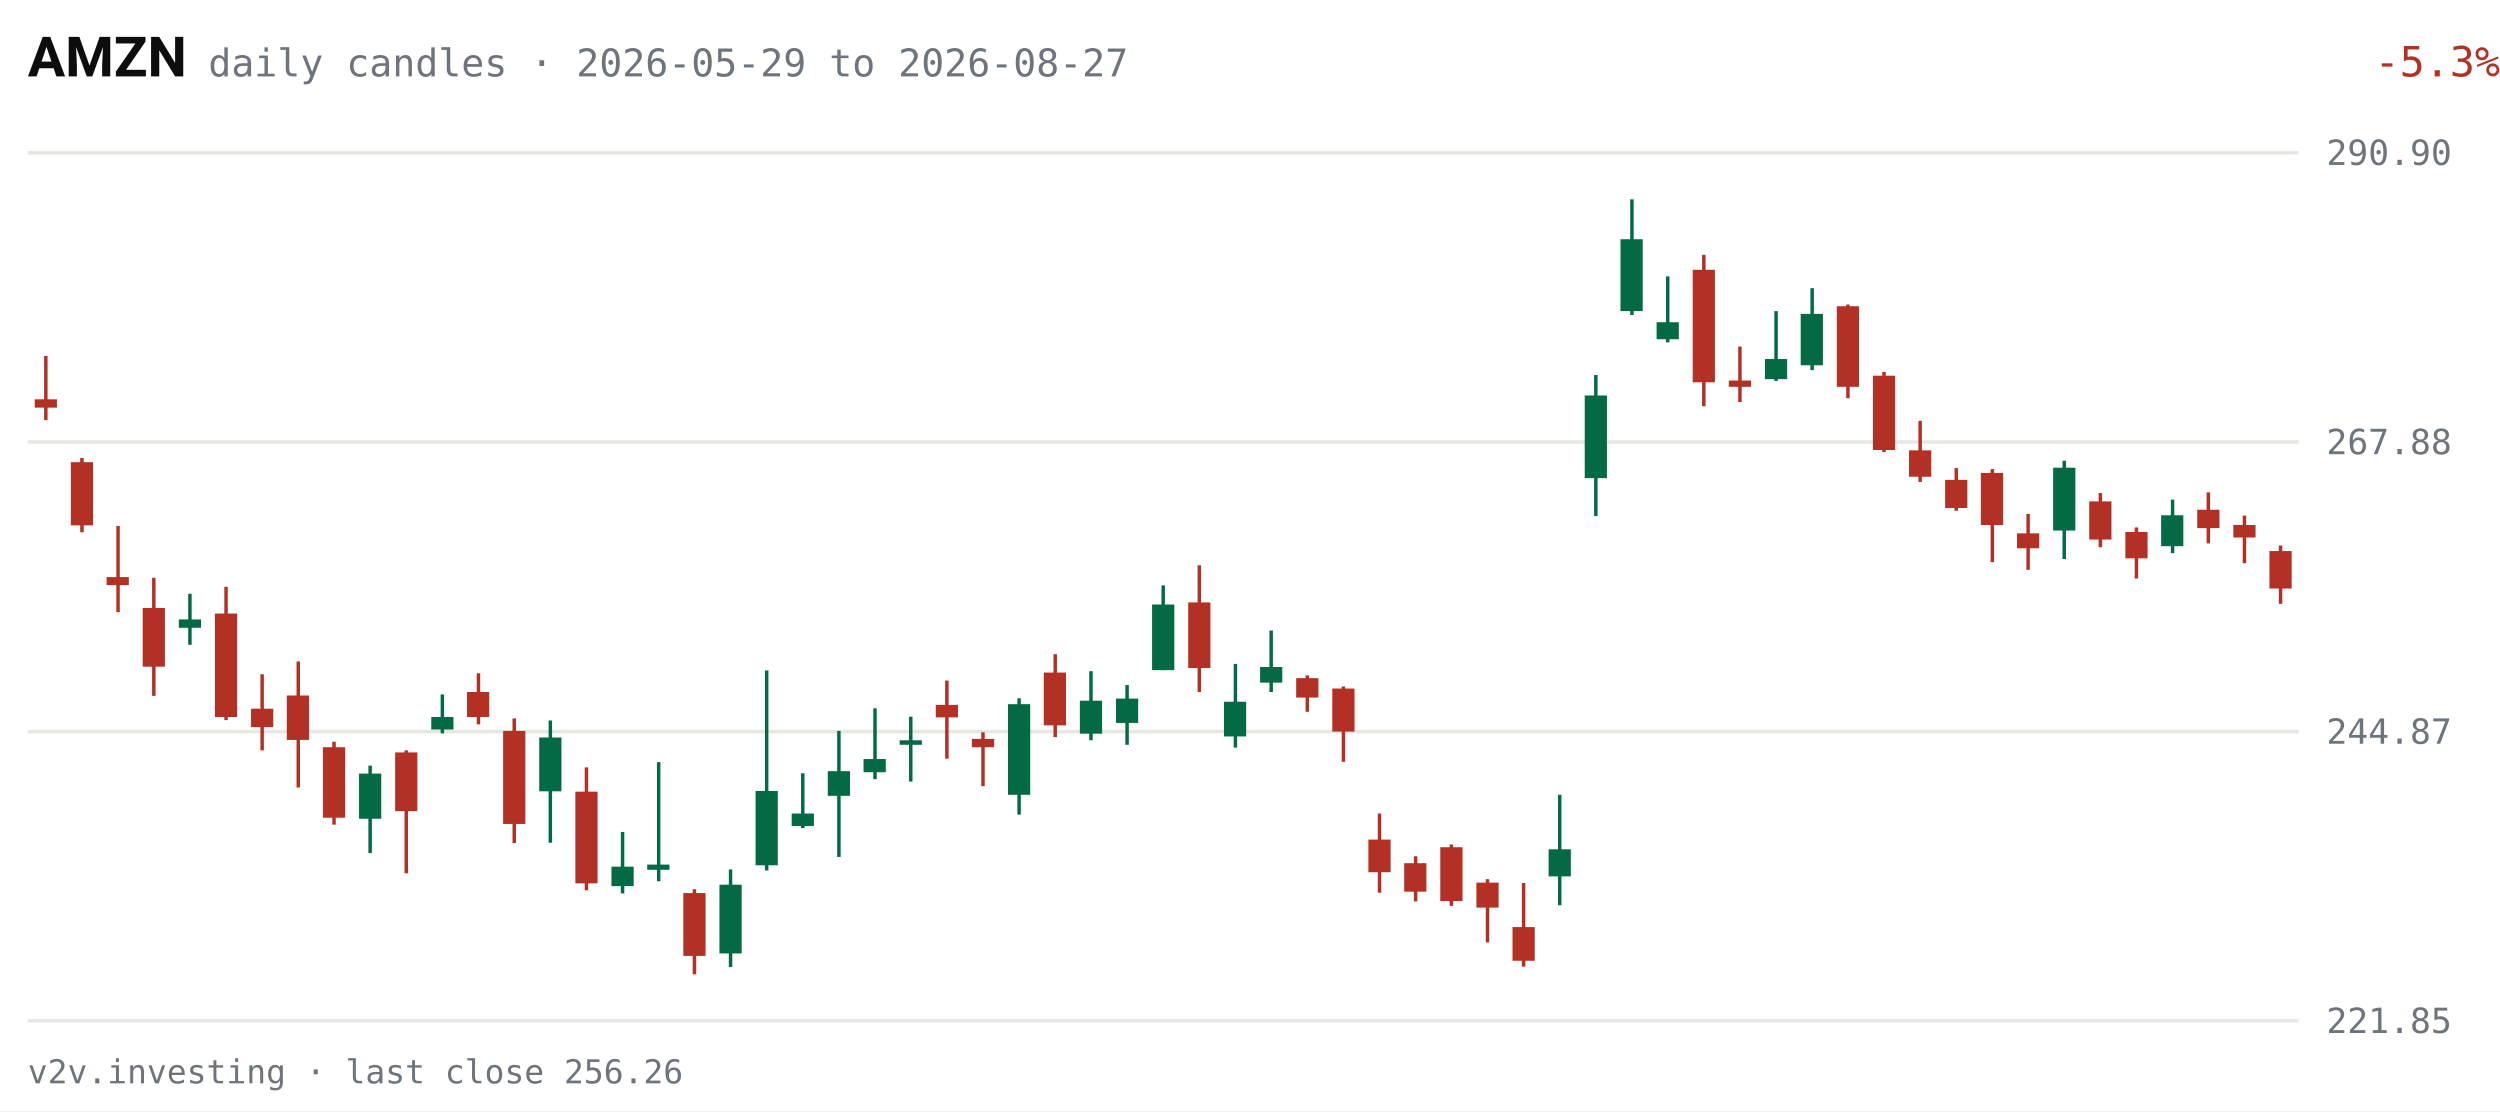
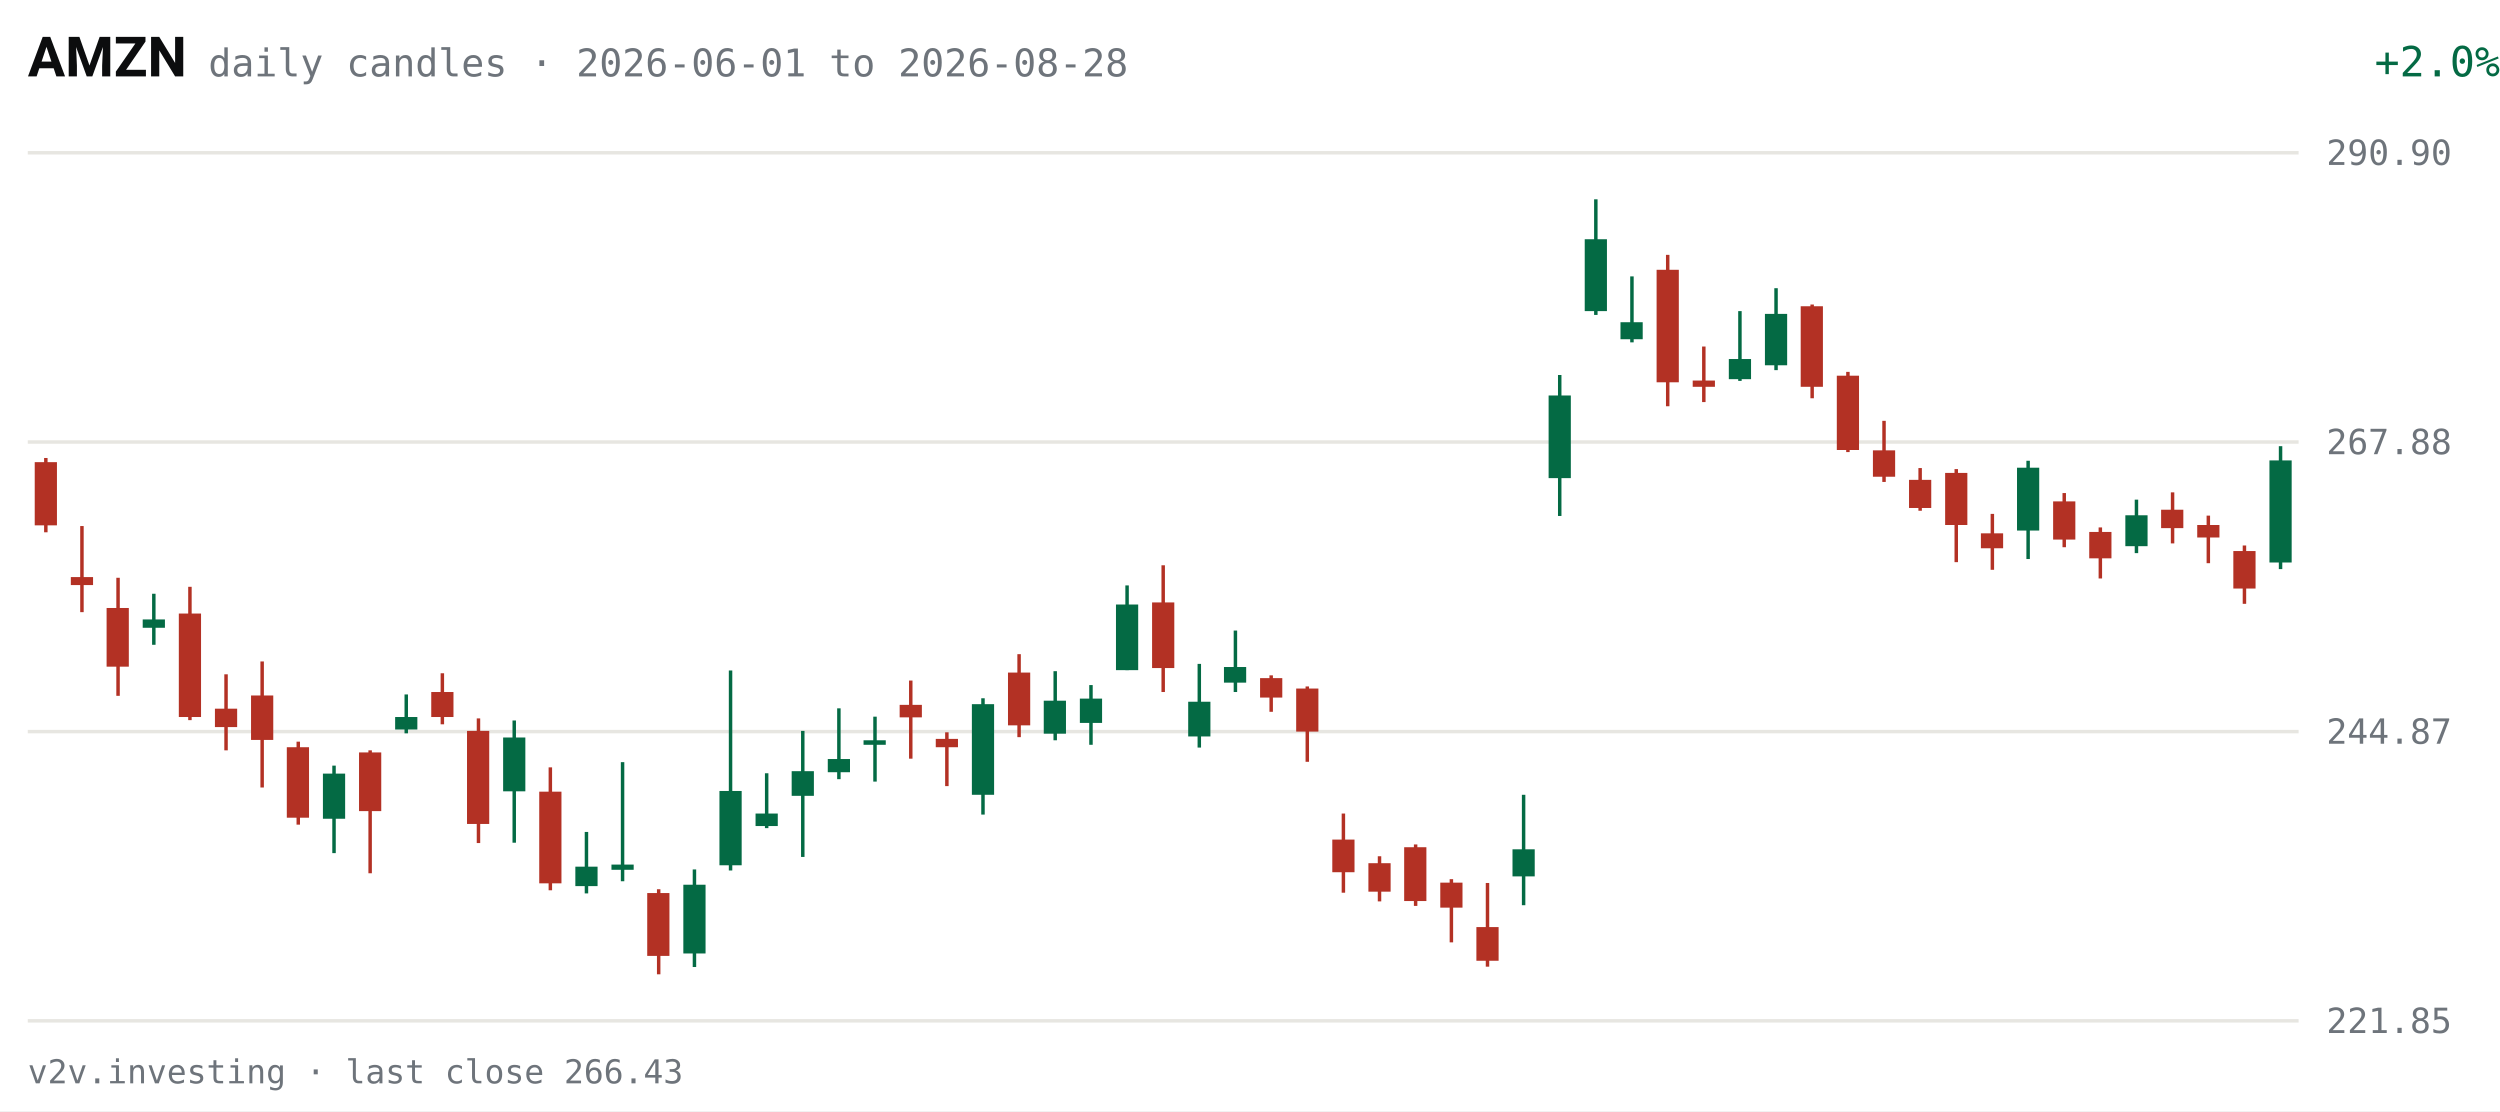
<svg xmlns="http://www.w3.org/2000/svg" viewBox="0 0 720 320" width="720" height="320" role="img" aria-label="AMZN daily candles, last 63 sessions">
  <rect width="720" height="320" fill="#FFFFFF" />
  <text x="8" y="22" fill="#0C0D0E" font-size="16" font-weight="600" font-family="system-ui,-apple-system,Segoe UI,Roboto,sans-serif">AMZN</text>
-   <text x="60" y="22" fill="#6E747B" font-size="11" font-family="ui-monospace,SFMono-Regular,Menlo,Consolas,monospace">daily candles · 2026-05-29 to 2026-08-27</text>
-   <text x="670" y="22" fill="#B33124" font-size="12" text-anchor="end" font-family="ui-monospace,SFMono-Regular,Menlo,Consolas,monospace" transform="translate(50,0)">-5.3%</text>
+   <text x="60" y="22" fill="#6E747B" font-size="11" font-family="ui-monospace,SFMono-Regular,Menlo,Consolas,monospace">daily candles · 2026-06-01 to 2026-08-28</text>
+   <text x="670" y="22" fill="#046A44" font-size="12" text-anchor="end" font-family="ui-monospace,SFMono-Regular,Menlo,Consolas,monospace" transform="translate(50,0)">+2.0%</text>
  <g font-family="ui-monospace,SFMono-Regular,Menlo,Consolas,monospace">
    <line x1="8" y1="294.0" x2="662" y2="294.0" stroke="#E7E6E1" stroke-width="1" />
    <text x="670" y="297.5" fill="#6E747B" font-size="10">221.85</text>
    <line x1="8" y1="210.7" x2="662" y2="210.7" stroke="#E7E6E1" stroke-width="1" />
    <text x="670" y="214.2" fill="#6E747B" font-size="10">244.87</text>
    <line x1="8" y1="127.3" x2="662" y2="127.3" stroke="#E7E6E1" stroke-width="1" />
    <text x="670" y="130.8" fill="#6E747B" font-size="10">267.88</text>
    <line x1="8" y1="44.0" x2="662" y2="44.0" stroke="#E7E6E1" stroke-width="1" />
    <text x="670" y="47.5" fill="#6E747B" font-size="10">290.90</text>
-     <line x1="13.2" y1="102.5" x2="13.2" y2="121.0" stroke="#B33124" stroke-width="1" />
-     <rect x="10.0" y="115.0" width="6.4" height="2.4" fill="#B33124" />
-     <line x1="23.6" y1="131.9" x2="23.6" y2="153.3" stroke="#B33124" stroke-width="1" />
-     <rect x="20.4" y="133.1" width="6.4" height="18.2" fill="#B33124" />
-     <line x1="34.0" y1="151.5" x2="34.0" y2="176.3" stroke="#B33124" stroke-width="1" />
-     <rect x="30.7" y="166.2" width="6.4" height="2.3" fill="#B33124" />
-     <line x1="44.3" y1="166.4" x2="44.3" y2="200.4" stroke="#B33124" stroke-width="1" />
-     <rect x="41.1" y="175.1" width="6.4" height="16.9" fill="#B33124" />
-     <line x1="54.7" y1="171.0" x2="54.7" y2="185.7" stroke="#046A44" stroke-width="1" />
-     <rect x="51.5" y="178.4" width="6.4" height="2.4" fill="#046A44" />
-     <line x1="65.1" y1="169.0" x2="65.1" y2="207.4" stroke="#B33124" stroke-width="1" />
-     <rect x="61.9" y="176.7" width="6.4" height="29.8" fill="#B33124" />
-     <line x1="75.5" y1="194.2" x2="75.5" y2="216.1" stroke="#B33124" stroke-width="1" />
-     <rect x="72.3" y="204.1" width="6.4" height="5.3" fill="#B33124" />
-     <line x1="85.9" y1="190.5" x2="85.9" y2="226.8" stroke="#B33124" stroke-width="1" />
-     <rect x="82.6" y="200.3" width="6.4" height="12.8" fill="#B33124" />
-     <line x1="96.2" y1="213.6" x2="96.2" y2="237.5" stroke="#B33124" stroke-width="1" />
-     <rect x="93.0" y="215.2" width="6.4" height="20.3" fill="#B33124" />
-     <line x1="106.6" y1="220.5" x2="106.6" y2="245.7" stroke="#046A44" stroke-width="1" />
-     <rect x="103.4" y="222.8" width="6.4" height="13.0" fill="#046A44" />
-     <line x1="117.0" y1="216.1" x2="117.0" y2="251.5" stroke="#B33124" stroke-width="1" />
-     <rect x="113.8" y="216.7" width="6.4" height="16.9" fill="#B33124" />
-     <line x1="127.4" y1="200.0" x2="127.4" y2="211.2" stroke="#046A44" stroke-width="1" />
-     <rect x="124.2" y="206.5" width="6.4" height="3.6" fill="#046A44" />
-     <line x1="137.8" y1="193.9" x2="137.8" y2="208.6" stroke="#B33124" stroke-width="1" />
-     <rect x="134.5" y="199.3" width="6.4" height="7.2" fill="#B33124" />
-     <line x1="148.1" y1="206.9" x2="148.1" y2="242.8" stroke="#B33124" stroke-width="1" />
-     <rect x="144.9" y="210.5" width="6.4" height="26.8" fill="#B33124" />
-     <line x1="158.5" y1="207.5" x2="158.5" y2="242.7" stroke="#046A44" stroke-width="1" />
-     <rect x="155.3" y="212.4" width="6.4" height="15.5" fill="#046A44" />
-     <line x1="168.9" y1="221.0" x2="168.9" y2="256.4" stroke="#B33124" stroke-width="1" />
-     <rect x="165.7" y="228.0" width="6.4" height="26.4" fill="#B33124" />
-     <line x1="179.3" y1="239.6" x2="179.3" y2="257.3" stroke="#046A44" stroke-width="1" />
-     <rect x="176.1" y="249.6" width="6.4" height="5.6" fill="#046A44" />
-     <line x1="189.7" y1="219.5" x2="189.7" y2="253.8" stroke="#046A44" stroke-width="1" />
-     <rect x="186.4" y="249.0" width="6.4" height="1.5" fill="#046A44" />
-     <line x1="200.0" y1="256.1" x2="200.0" y2="280.6" stroke="#B33124" stroke-width="1" />
-     <rect x="196.8" y="257.2" width="6.4" height="18.1" fill="#B33124" />
-     <line x1="210.4" y1="250.4" x2="210.4" y2="278.5" stroke="#046A44" stroke-width="1" />
-     <rect x="207.2" y="254.8" width="6.4" height="19.8" fill="#046A44" />
-     <line x1="220.8" y1="193.1" x2="220.8" y2="250.7" stroke="#046A44" stroke-width="1" />
-     <rect x="217.6" y="227.8" width="6.4" height="21.4" fill="#046A44" />
-     <line x1="231.2" y1="222.7" x2="231.2" y2="238.5" stroke="#046A44" stroke-width="1" />
-     <rect x="228.0" y="234.3" width="6.4" height="3.6" fill="#046A44" />
-     <line x1="241.6" y1="210.5" x2="241.6" y2="246.8" stroke="#046A44" stroke-width="1" />
-     <rect x="238.4" y="222.1" width="6.4" height="7.1" fill="#046A44" />
-     <line x1="252.0" y1="204.0" x2="252.0" y2="224.4" stroke="#046A44" stroke-width="1" />
-     <rect x="248.7" y="218.6" width="6.4" height="3.8" fill="#046A44" />
-     <line x1="262.3" y1="206.4" x2="262.3" y2="225.1" stroke="#046A44" stroke-width="1" />
-     <rect x="259.1" y="213.2" width="6.4" height="1.3" fill="#046A44" />
-     <line x1="272.7" y1="196.0" x2="272.7" y2="218.5" stroke="#B33124" stroke-width="1" />
-     <rect x="269.5" y="203.0" width="6.4" height="3.6" fill="#B33124" />
-     <line x1="283.1" y1="210.9" x2="283.1" y2="226.4" stroke="#B33124" stroke-width="1" />
-     <rect x="279.9" y="212.8" width="6.4" height="2.4" fill="#B33124" />
-     <line x1="293.5" y1="201.1" x2="293.5" y2="234.6" stroke="#046A44" stroke-width="1" />
-     <rect x="290.3" y="202.8" width="6.4" height="26.1" fill="#046A44" />
-     <line x1="303.9" y1="188.4" x2="303.9" y2="212.3" stroke="#B33124" stroke-width="1" />
-     <rect x="300.6" y="193.7" width="6.4" height="15.2" fill="#B33124" />
-     <line x1="314.2" y1="193.3" x2="314.2" y2="213.2" stroke="#046A44" stroke-width="1" />
-     <rect x="311.0" y="201.8" width="6.4" height="9.5" fill="#046A44" />
-     <line x1="324.6" y1="197.3" x2="324.6" y2="214.5" stroke="#046A44" stroke-width="1" />
-     <rect x="321.4" y="201.2" width="6.4" height="7.0" fill="#046A44" />
-     <line x1="335.0" y1="168.6" x2="335.0" y2="193.0" stroke="#046A44" stroke-width="1" />
-     <rect x="331.8" y="174.1" width="6.4" height="18.9" fill="#046A44" />
-     <line x1="345.4" y1="162.8" x2="345.4" y2="199.3" stroke="#B33124" stroke-width="1" />
-     <rect x="342.2" y="173.5" width="6.4" height="18.9" fill="#B33124" />
-     <line x1="355.8" y1="191.2" x2="355.8" y2="215.3" stroke="#046A44" stroke-width="1" />
-     <rect x="352.5" y="202.1" width="6.4" height="10.0" fill="#046A44" />
-     <line x1="366.1" y1="181.6" x2="366.1" y2="199.3" stroke="#046A44" stroke-width="1" />
-     <rect x="362.9" y="192.1" width="6.4" height="4.5" fill="#046A44" />
-     <line x1="376.5" y1="194.5" x2="376.5" y2="205.0" stroke="#B33124" stroke-width="1" />
-     <rect x="373.3" y="195.3" width="6.4" height="5.6" fill="#B33124" />
-     <line x1="386.9" y1="197.7" x2="386.9" y2="219.4" stroke="#B33124" stroke-width="1" />
-     <rect x="383.7" y="198.3" width="6.4" height="12.4" fill="#B33124" />
-     <line x1="397.3" y1="234.3" x2="397.3" y2="257.1" stroke="#B33124" stroke-width="1" />
-     <rect x="394.1" y="241.8" width="6.4" height="9.4" fill="#B33124" />
-     <line x1="407.7" y1="246.6" x2="407.7" y2="259.6" stroke="#B33124" stroke-width="1" />
-     <rect x="404.4" y="248.6" width="6.4" height="8.2" fill="#B33124" />
-     <line x1="418.0" y1="243.2" x2="418.0" y2="260.9" stroke="#B33124" stroke-width="1" />
-     <rect x="414.8" y="244.0" width="6.4" height="15.5" fill="#B33124" />
-     <line x1="428.4" y1="253.2" x2="428.4" y2="271.4" stroke="#B33124" stroke-width="1" />
-     <rect x="425.2" y="254.2" width="6.4" height="7.2" fill="#B33124" />
-     <line x1="438.8" y1="254.3" x2="438.8" y2="278.4" stroke="#B33124" stroke-width="1" />
-     <rect x="435.6" y="267.0" width="6.4" height="9.7" fill="#B33124" />
-     <line x1="449.2" y1="228.9" x2="449.2" y2="260.7" stroke="#046A44" stroke-width="1" />
-     <rect x="446.0" y="244.6" width="6.4" height="7.8" fill="#046A44" />
-     <line x1="459.6" y1="108.0" x2="459.6" y2="148.6" stroke="#046A44" stroke-width="1" />
-     <rect x="456.4" y="113.9" width="6.4" height="23.8" fill="#046A44" />
-     <line x1="470.0" y1="57.4" x2="470.0" y2="90.7" stroke="#046A44" stroke-width="1" />
-     <rect x="466.7" y="68.9" width="6.4" height="20.7" fill="#046A44" />
-     <line x1="480.3" y1="79.6" x2="480.3" y2="98.6" stroke="#046A44" stroke-width="1" />
-     <rect x="477.1" y="92.8" width="6.4" height="4.9" fill="#046A44" />
-     <line x1="490.7" y1="73.4" x2="490.7" y2="117.0" stroke="#B33124" stroke-width="1" />
-     <rect x="487.5" y="77.7" width="6.4" height="32.4" fill="#B33124" />
-     <line x1="501.1" y1="99.8" x2="501.1" y2="115.8" stroke="#B33124" stroke-width="1" />
-     <rect x="497.9" y="109.6" width="6.4" height="1.8" fill="#B33124" />
-     <line x1="511.5" y1="89.6" x2="511.5" y2="109.7" stroke="#046A44" stroke-width="1" />
-     <rect x="508.3" y="103.4" width="6.4" height="5.8" fill="#046A44" />
-     <line x1="521.9" y1="83.0" x2="521.9" y2="106.6" stroke="#046A44" stroke-width="1" />
-     <rect x="518.6" y="90.4" width="6.4" height="14.8" fill="#046A44" />
-     <line x1="532.2" y1="87.7" x2="532.2" y2="114.7" stroke="#B33124" stroke-width="1" />
-     <rect x="529.0" y="88.2" width="6.4" height="23.2" fill="#B33124" />
-     <line x1="542.6" y1="107.1" x2="542.6" y2="130.2" stroke="#B33124" stroke-width="1" />
-     <rect x="539.4" y="108.2" width="6.4" height="21.4" fill="#B33124" />
-     <line x1="553.0" y1="121.2" x2="553.0" y2="138.8" stroke="#B33124" stroke-width="1" />
-     <rect x="549.8" y="129.7" width="6.4" height="7.6" fill="#B33124" />
-     <line x1="563.4" y1="134.8" x2="563.4" y2="147.1" stroke="#B33124" stroke-width="1" />
-     <rect x="560.2" y="138.2" width="6.4" height="8.1" fill="#B33124" />
-     <line x1="573.8" y1="135.1" x2="573.8" y2="161.9" stroke="#B33124" stroke-width="1" />
-     <rect x="570.5" y="136.2" width="6.4" height="15.0" fill="#B33124" />
-     <line x1="584.1" y1="148.0" x2="584.1" y2="164.1" stroke="#B33124" stroke-width="1" />
-     <rect x="580.9" y="153.6" width="6.4" height="4.3" fill="#B33124" />
-     <line x1="594.5" y1="132.7" x2="594.5" y2="161.0" stroke="#046A44" stroke-width="1" />
-     <rect x="591.3" y="134.7" width="6.4" height="18.1" fill="#046A44" />
-     <line x1="604.9" y1="142.0" x2="604.9" y2="157.6" stroke="#B33124" stroke-width="1" />
-     <rect x="601.7" y="144.4" width="6.4" height="11.0" fill="#B33124" />
-     <line x1="615.3" y1="151.9" x2="615.3" y2="166.6" stroke="#B33124" stroke-width="1" />
-     <rect x="612.1" y="153.2" width="6.4" height="7.6" fill="#B33124" />
-     <line x1="625.7" y1="143.9" x2="625.7" y2="159.3" stroke="#046A44" stroke-width="1" />
-     <rect x="622.4" y="148.4" width="6.4" height="8.9" fill="#046A44" />
-     <line x1="636.0" y1="141.8" x2="636.0" y2="156.5" stroke="#B33124" stroke-width="1" />
-     <rect x="632.8" y="146.8" width="6.4" height="5.3" fill="#B33124" />
-     <line x1="646.4" y1="148.5" x2="646.4" y2="162.2" stroke="#B33124" stroke-width="1" />
-     <rect x="643.2" y="151.2" width="6.4" height="3.6" fill="#B33124" />
-     <line x1="656.8" y1="157.1" x2="656.8" y2="173.9" stroke="#B33124" stroke-width="1" />
-     <rect x="653.6" y="158.7" width="6.4" height="10.8" fill="#B33124" />
+     <line x1="13.2" y1="131.9" x2="13.2" y2="153.3" stroke="#B33124" stroke-width="1" />
+     <rect x="10.0" y="133.1" width="6.4" height="18.2" fill="#B33124" />
+     <line x1="23.6" y1="151.5" x2="23.6" y2="176.3" stroke="#B33124" stroke-width="1" />
+     <rect x="20.4" y="166.2" width="6.4" height="2.3" fill="#B33124" />
+     <line x1="34.0" y1="166.4" x2="34.0" y2="200.4" stroke="#B33124" stroke-width="1" />
+     <rect x="30.7" y="175.1" width="6.4" height="16.9" fill="#B33124" />
+     <line x1="44.3" y1="171.0" x2="44.3" y2="185.7" stroke="#046A44" stroke-width="1" />
+     <rect x="41.1" y="178.4" width="6.4" height="2.4" fill="#046A44" />
+     <line x1="54.7" y1="169.0" x2="54.7" y2="207.4" stroke="#B33124" stroke-width="1" />
+     <rect x="51.5" y="176.7" width="6.4" height="29.8" fill="#B33124" />
+     <line x1="65.1" y1="194.2" x2="65.1" y2="216.1" stroke="#B33124" stroke-width="1" />
+     <rect x="61.9" y="204.1" width="6.4" height="5.3" fill="#B33124" />
+     <line x1="75.5" y1="190.5" x2="75.5" y2="226.8" stroke="#B33124" stroke-width="1" />
+     <rect x="72.3" y="200.3" width="6.4" height="12.8" fill="#B33124" />
+     <line x1="85.9" y1="213.6" x2="85.9" y2="237.5" stroke="#B33124" stroke-width="1" />
+     <rect x="82.6" y="215.2" width="6.4" height="20.3" fill="#B33124" />
+     <line x1="96.2" y1="220.5" x2="96.2" y2="245.7" stroke="#046A44" stroke-width="1" />
+     <rect x="93.0" y="222.8" width="6.4" height="13.0" fill="#046A44" />
+     <line x1="106.6" y1="216.1" x2="106.6" y2="251.5" stroke="#B33124" stroke-width="1" />
+     <rect x="103.4" y="216.7" width="6.4" height="16.9" fill="#B33124" />
+     <line x1="117.0" y1="200.0" x2="117.0" y2="211.2" stroke="#046A44" stroke-width="1" />
+     <rect x="113.8" y="206.5" width="6.4" height="3.6" fill="#046A44" />
+     <line x1="127.4" y1="193.9" x2="127.4" y2="208.6" stroke="#B33124" stroke-width="1" />
+     <rect x="124.2" y="199.3" width="6.4" height="7.2" fill="#B33124" />
+     <line x1="137.8" y1="206.9" x2="137.8" y2="242.8" stroke="#B33124" stroke-width="1" />
+     <rect x="134.5" y="210.5" width="6.4" height="26.8" fill="#B33124" />
+     <line x1="148.1" y1="207.5" x2="148.1" y2="242.7" stroke="#046A44" stroke-width="1" />
+     <rect x="144.9" y="212.4" width="6.4" height="15.5" fill="#046A44" />
+     <line x1="158.5" y1="221.0" x2="158.5" y2="256.4" stroke="#B33124" stroke-width="1" />
+     <rect x="155.3" y="228.0" width="6.4" height="26.4" fill="#B33124" />
+     <line x1="168.9" y1="239.6" x2="168.9" y2="257.3" stroke="#046A44" stroke-width="1" />
+     <rect x="165.7" y="249.6" width="6.4" height="5.6" fill="#046A44" />
+     <line x1="179.3" y1="219.5" x2="179.3" y2="253.8" stroke="#046A44" stroke-width="1" />
+     <rect x="176.1" y="249.0" width="6.4" height="1.5" fill="#046A44" />
+     <line x1="189.7" y1="256.1" x2="189.7" y2="280.6" stroke="#B33124" stroke-width="1" />
+     <rect x="186.4" y="257.2" width="6.4" height="18.1" fill="#B33124" />
+     <line x1="200.0" y1="250.4" x2="200.0" y2="278.5" stroke="#046A44" stroke-width="1" />
+     <rect x="196.8" y="254.8" width="6.4" height="19.8" fill="#046A44" />
+     <line x1="210.4" y1="193.1" x2="210.4" y2="250.7" stroke="#046A44" stroke-width="1" />
+     <rect x="207.2" y="227.8" width="6.4" height="21.4" fill="#046A44" />
+     <line x1="220.8" y1="222.7" x2="220.8" y2="238.5" stroke="#046A44" stroke-width="1" />
+     <rect x="217.6" y="234.3" width="6.4" height="3.6" fill="#046A44" />
+     <line x1="231.2" y1="210.5" x2="231.2" y2="246.8" stroke="#046A44" stroke-width="1" />
+     <rect x="228.0" y="222.1" width="6.4" height="7.1" fill="#046A44" />
+     <line x1="241.6" y1="204.0" x2="241.6" y2="224.4" stroke="#046A44" stroke-width="1" />
+     <rect x="238.4" y="218.6" width="6.4" height="3.8" fill="#046A44" />
+     <line x1="252.0" y1="206.4" x2="252.0" y2="225.1" stroke="#046A44" stroke-width="1" />
+     <rect x="248.7" y="213.2" width="6.4" height="1.3" fill="#046A44" />
+     <line x1="262.3" y1="196.0" x2="262.3" y2="218.5" stroke="#B33124" stroke-width="1" />
+     <rect x="259.1" y="203.0" width="6.4" height="3.6" fill="#B33124" />
+     <line x1="272.7" y1="210.9" x2="272.7" y2="226.4" stroke="#B33124" stroke-width="1" />
+     <rect x="269.5" y="212.8" width="6.4" height="2.4" fill="#B33124" />
+     <line x1="283.1" y1="201.1" x2="283.1" y2="234.6" stroke="#046A44" stroke-width="1" />
+     <rect x="279.9" y="202.8" width="6.4" height="26.1" fill="#046A44" />
+     <line x1="293.5" y1="188.4" x2="293.5" y2="212.3" stroke="#B33124" stroke-width="1" />
+     <rect x="290.3" y="193.7" width="6.4" height="15.2" fill="#B33124" />
+     <line x1="303.9" y1="193.3" x2="303.9" y2="213.2" stroke="#046A44" stroke-width="1" />
+     <rect x="300.6" y="201.8" width="6.4" height="9.5" fill="#046A44" />
+     <line x1="314.2" y1="197.3" x2="314.2" y2="214.5" stroke="#046A44" stroke-width="1" />
+     <rect x="311.0" y="201.2" width="6.4" height="7.0" fill="#046A44" />
+     <line x1="324.6" y1="168.6" x2="324.6" y2="193.0" stroke="#046A44" stroke-width="1" />
+     <rect x="321.4" y="174.1" width="6.4" height="18.9" fill="#046A44" />
+     <line x1="335.0" y1="162.8" x2="335.0" y2="199.3" stroke="#B33124" stroke-width="1" />
+     <rect x="331.8" y="173.5" width="6.4" height="18.9" fill="#B33124" />
+     <line x1="345.4" y1="191.2" x2="345.4" y2="215.3" stroke="#046A44" stroke-width="1" />
+     <rect x="342.2" y="202.1" width="6.4" height="10.0" fill="#046A44" />
+     <line x1="355.8" y1="181.6" x2="355.8" y2="199.3" stroke="#046A44" stroke-width="1" />
+     <rect x="352.5" y="192.1" width="6.4" height="4.5" fill="#046A44" />
+     <line x1="366.1" y1="194.5" x2="366.1" y2="205.0" stroke="#B33124" stroke-width="1" />
+     <rect x="362.9" y="195.3" width="6.4" height="5.6" fill="#B33124" />
+     <line x1="376.5" y1="197.7" x2="376.5" y2="219.4" stroke="#B33124" stroke-width="1" />
+     <rect x="373.3" y="198.3" width="6.4" height="12.4" fill="#B33124" />
+     <line x1="386.9" y1="234.3" x2="386.9" y2="257.1" stroke="#B33124" stroke-width="1" />
+     <rect x="383.7" y="241.8" width="6.4" height="9.4" fill="#B33124" />
+     <line x1="397.3" y1="246.6" x2="397.3" y2="259.6" stroke="#B33124" stroke-width="1" />
+     <rect x="394.1" y="248.6" width="6.4" height="8.2" fill="#B33124" />
+     <line x1="407.7" y1="243.2" x2="407.7" y2="260.9" stroke="#B33124" stroke-width="1" />
+     <rect x="404.4" y="244.0" width="6.4" height="15.5" fill="#B33124" />
+     <line x1="418.0" y1="253.2" x2="418.0" y2="271.4" stroke="#B33124" stroke-width="1" />
+     <rect x="414.8" y="254.2" width="6.4" height="7.2" fill="#B33124" />
+     <line x1="428.4" y1="254.3" x2="428.4" y2="278.4" stroke="#B33124" stroke-width="1" />
+     <rect x="425.2" y="267.0" width="6.4" height="9.7" fill="#B33124" />
+     <line x1="438.8" y1="228.9" x2="438.8" y2="260.7" stroke="#046A44" stroke-width="1" />
+     <rect x="435.6" y="244.6" width="6.4" height="7.8" fill="#046A44" />
+     <line x1="449.2" y1="108.0" x2="449.2" y2="148.6" stroke="#046A44" stroke-width="1" />
+     <rect x="446.0" y="113.9" width="6.4" height="23.8" fill="#046A44" />
+     <line x1="459.6" y1="57.4" x2="459.6" y2="90.7" stroke="#046A44" stroke-width="1" />
+     <rect x="456.4" y="68.9" width="6.4" height="20.7" fill="#046A44" />
+     <line x1="470.0" y1="79.6" x2="470.0" y2="98.6" stroke="#046A44" stroke-width="1" />
+     <rect x="466.7" y="92.8" width="6.4" height="4.9" fill="#046A44" />
+     <line x1="480.3" y1="73.4" x2="480.3" y2="117.0" stroke="#B33124" stroke-width="1" />
+     <rect x="477.1" y="77.7" width="6.4" height="32.4" fill="#B33124" />
+     <line x1="490.7" y1="99.8" x2="490.7" y2="115.8" stroke="#B33124" stroke-width="1" />
+     <rect x="487.5" y="109.6" width="6.4" height="1.8" fill="#B33124" />
+     <line x1="501.1" y1="89.6" x2="501.1" y2="109.7" stroke="#046A44" stroke-width="1" />
+     <rect x="497.9" y="103.4" width="6.4" height="5.8" fill="#046A44" />
+     <line x1="511.5" y1="83.0" x2="511.5" y2="106.6" stroke="#046A44" stroke-width="1" />
+     <rect x="508.3" y="90.4" width="6.4" height="14.8" fill="#046A44" />
+     <line x1="521.9" y1="87.7" x2="521.9" y2="114.7" stroke="#B33124" stroke-width="1" />
+     <rect x="518.6" y="88.2" width="6.4" height="23.2" fill="#B33124" />
+     <line x1="532.2" y1="107.1" x2="532.2" y2="130.2" stroke="#B33124" stroke-width="1" />
+     <rect x="529.0" y="108.2" width="6.4" height="21.4" fill="#B33124" />
+     <line x1="542.6" y1="121.2" x2="542.6" y2="138.8" stroke="#B33124" stroke-width="1" />
+     <rect x="539.4" y="129.7" width="6.4" height="7.6" fill="#B33124" />
+     <line x1="553.0" y1="134.8" x2="553.0" y2="147.1" stroke="#B33124" stroke-width="1" />
+     <rect x="549.8" y="138.2" width="6.4" height="8.1" fill="#B33124" />
+     <line x1="563.4" y1="135.1" x2="563.4" y2="161.9" stroke="#B33124" stroke-width="1" />
+     <rect x="560.2" y="136.2" width="6.4" height="15.0" fill="#B33124" />
+     <line x1="573.8" y1="148.0" x2="573.8" y2="164.1" stroke="#B33124" stroke-width="1" />
+     <rect x="570.5" y="153.6" width="6.4" height="4.3" fill="#B33124" />
+     <line x1="584.1" y1="132.7" x2="584.1" y2="161.0" stroke="#046A44" stroke-width="1" />
+     <rect x="580.9" y="134.7" width="6.4" height="18.1" fill="#046A44" />
+     <line x1="594.5" y1="142.0" x2="594.5" y2="157.6" stroke="#B33124" stroke-width="1" />
+     <rect x="591.3" y="144.4" width="6.4" height="11.0" fill="#B33124" />
+     <line x1="604.9" y1="151.9" x2="604.9" y2="166.6" stroke="#B33124" stroke-width="1" />
+     <rect x="601.7" y="153.2" width="6.4" height="7.6" fill="#B33124" />
+     <line x1="615.3" y1="143.9" x2="615.3" y2="159.3" stroke="#046A44" stroke-width="1" />
+     <rect x="612.1" y="148.4" width="6.4" height="8.9" fill="#046A44" />
+     <line x1="625.7" y1="141.8" x2="625.7" y2="156.5" stroke="#B33124" stroke-width="1" />
+     <rect x="622.4" y="146.8" width="6.4" height="5.3" fill="#B33124" />
+     <line x1="636.0" y1="148.5" x2="636.0" y2="162.2" stroke="#B33124" stroke-width="1" />
+     <rect x="632.8" y="151.2" width="6.4" height="3.6" fill="#B33124" />
+     <line x1="646.4" y1="157.1" x2="646.4" y2="173.9" stroke="#B33124" stroke-width="1" />
+     <rect x="643.2" y="158.7" width="6.4" height="10.8" fill="#B33124" />
+     <line x1="656.8" y1="128.5" x2="656.8" y2="163.9" stroke="#046A44" stroke-width="1" />
+     <rect x="653.6" y="132.6" width="6.4" height="29.4" fill="#046A44" />
  </g>
-   <text x="8" y="312" fill="#6E747B" font-size="9.5" font-family="ui-monospace,SFMono-Regular,Menlo,Consolas,monospace">v2v.investing · last close 256.26</text>
+   <text x="8" y="312" fill="#6E747B" font-size="9.5" font-family="ui-monospace,SFMono-Regular,Menlo,Consolas,monospace">v2v.investing · last close 266.43</text>
</svg>
